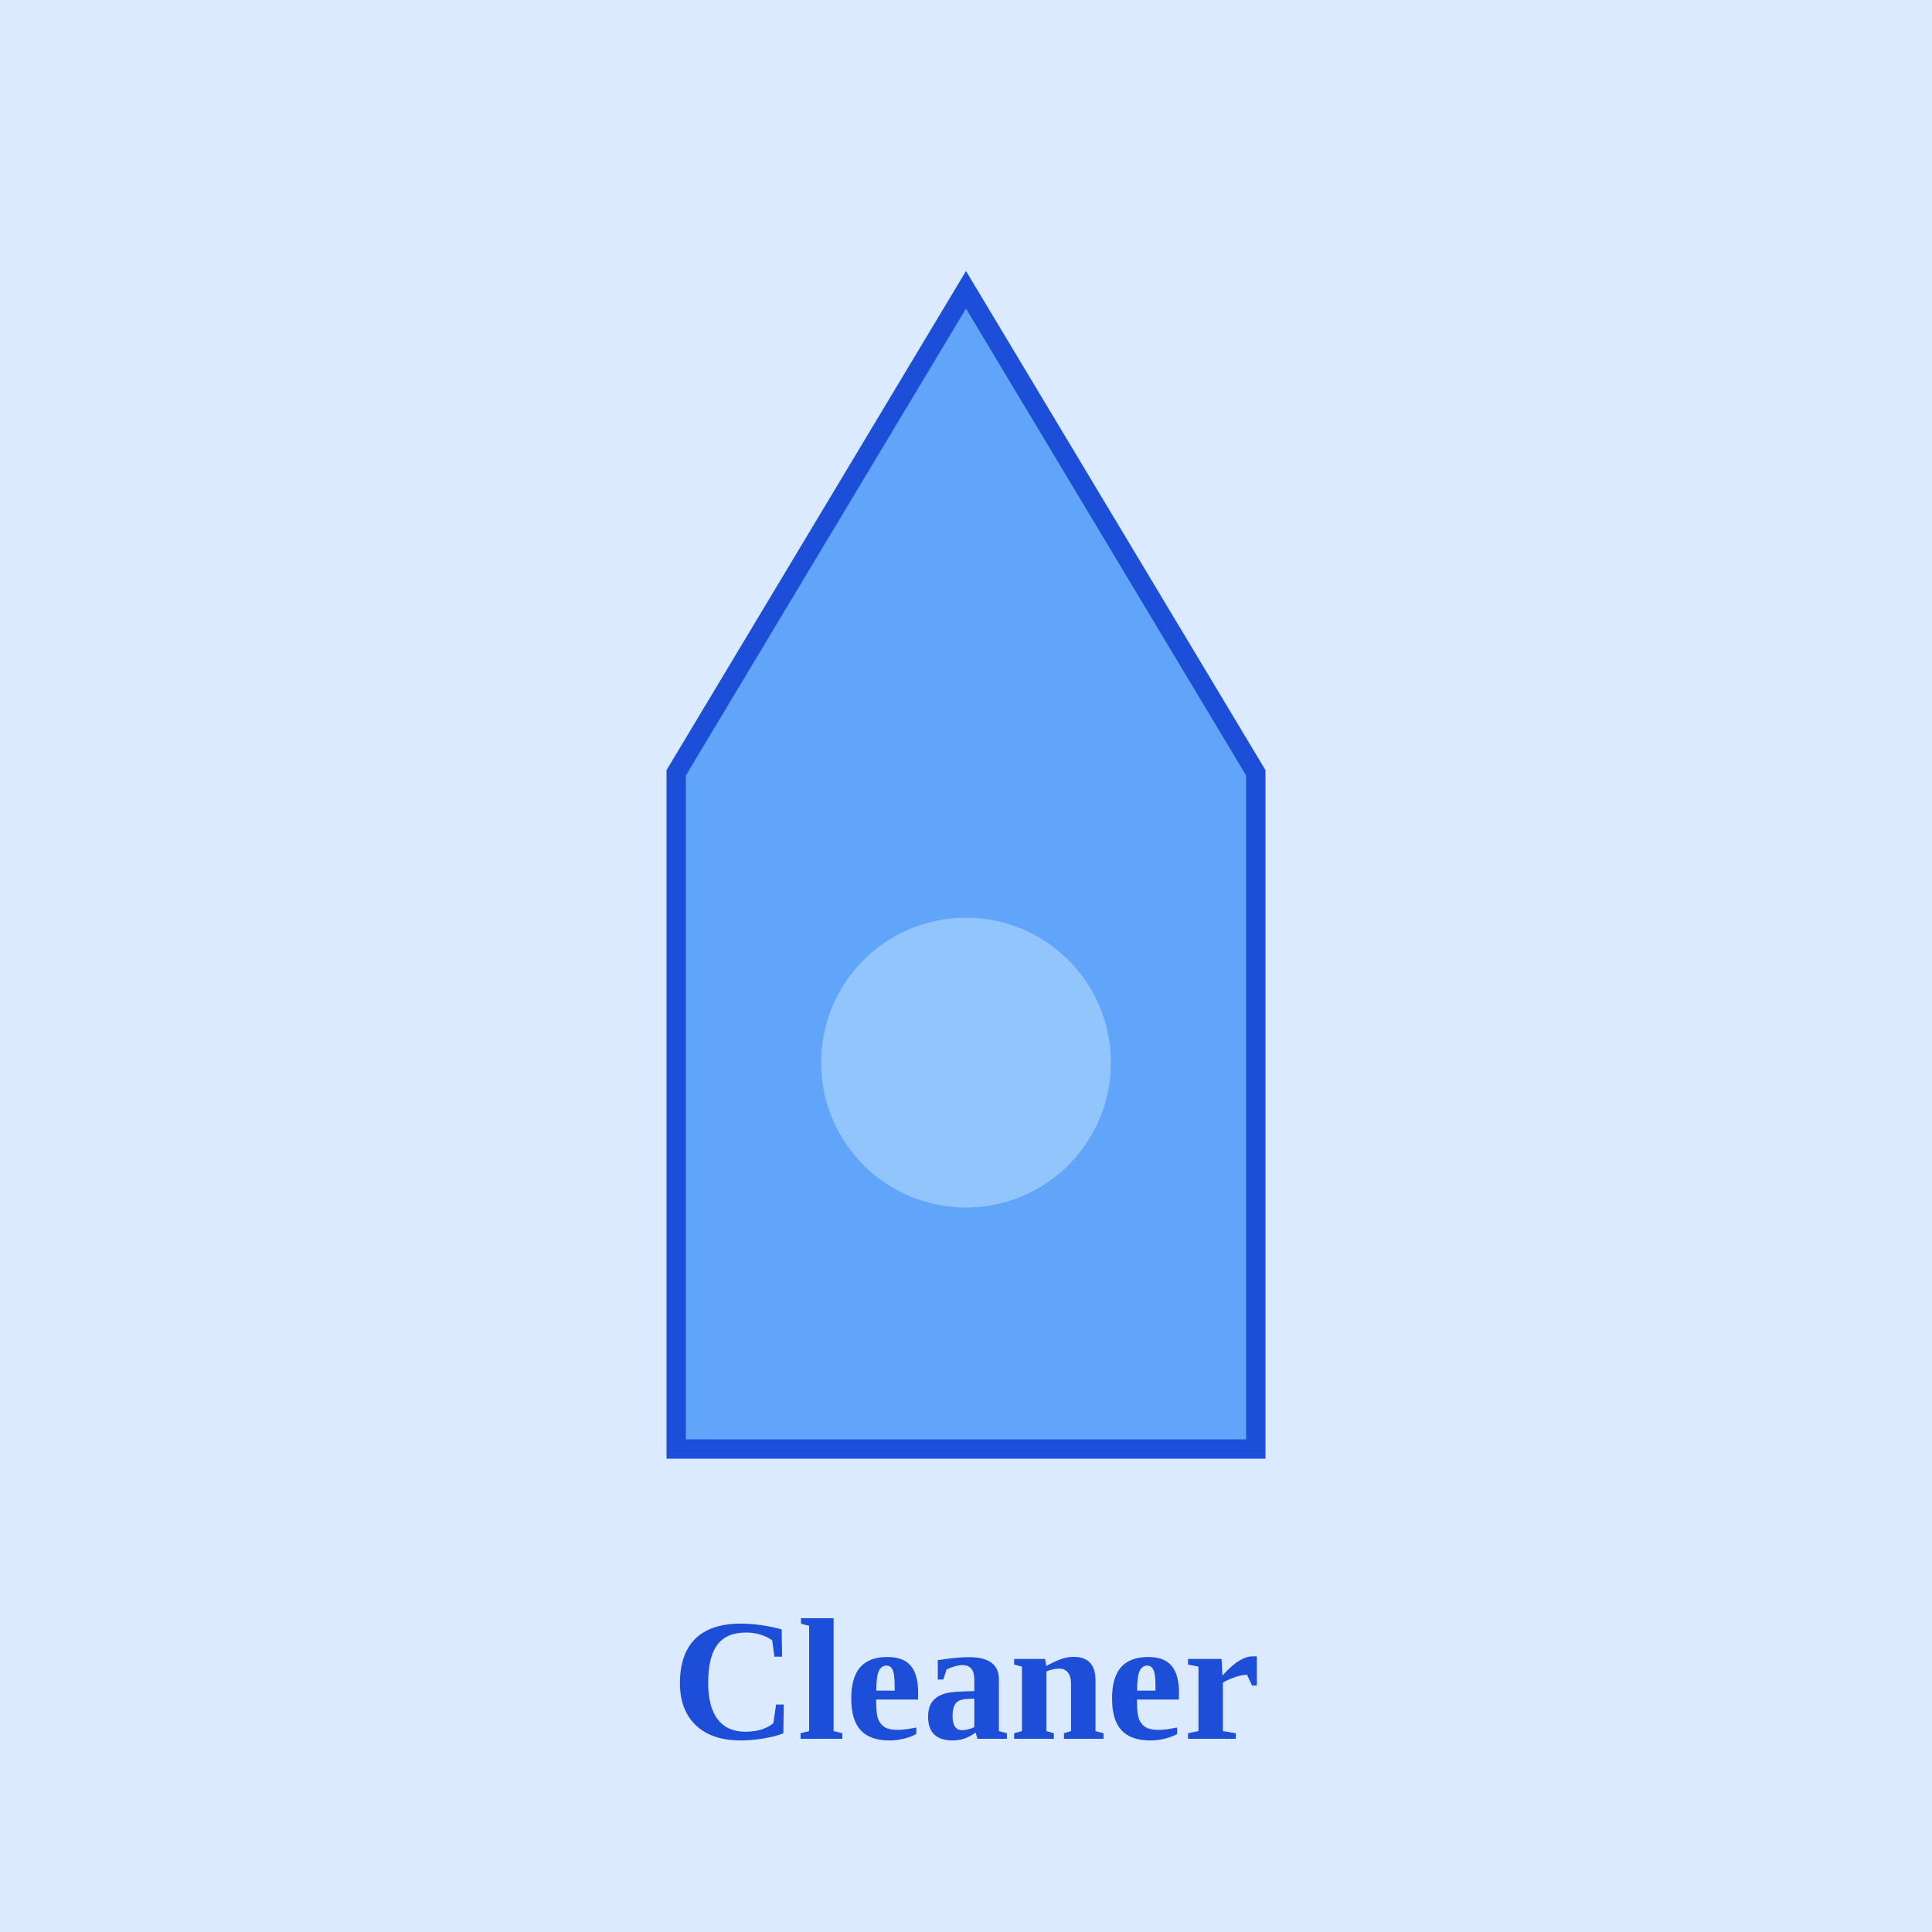
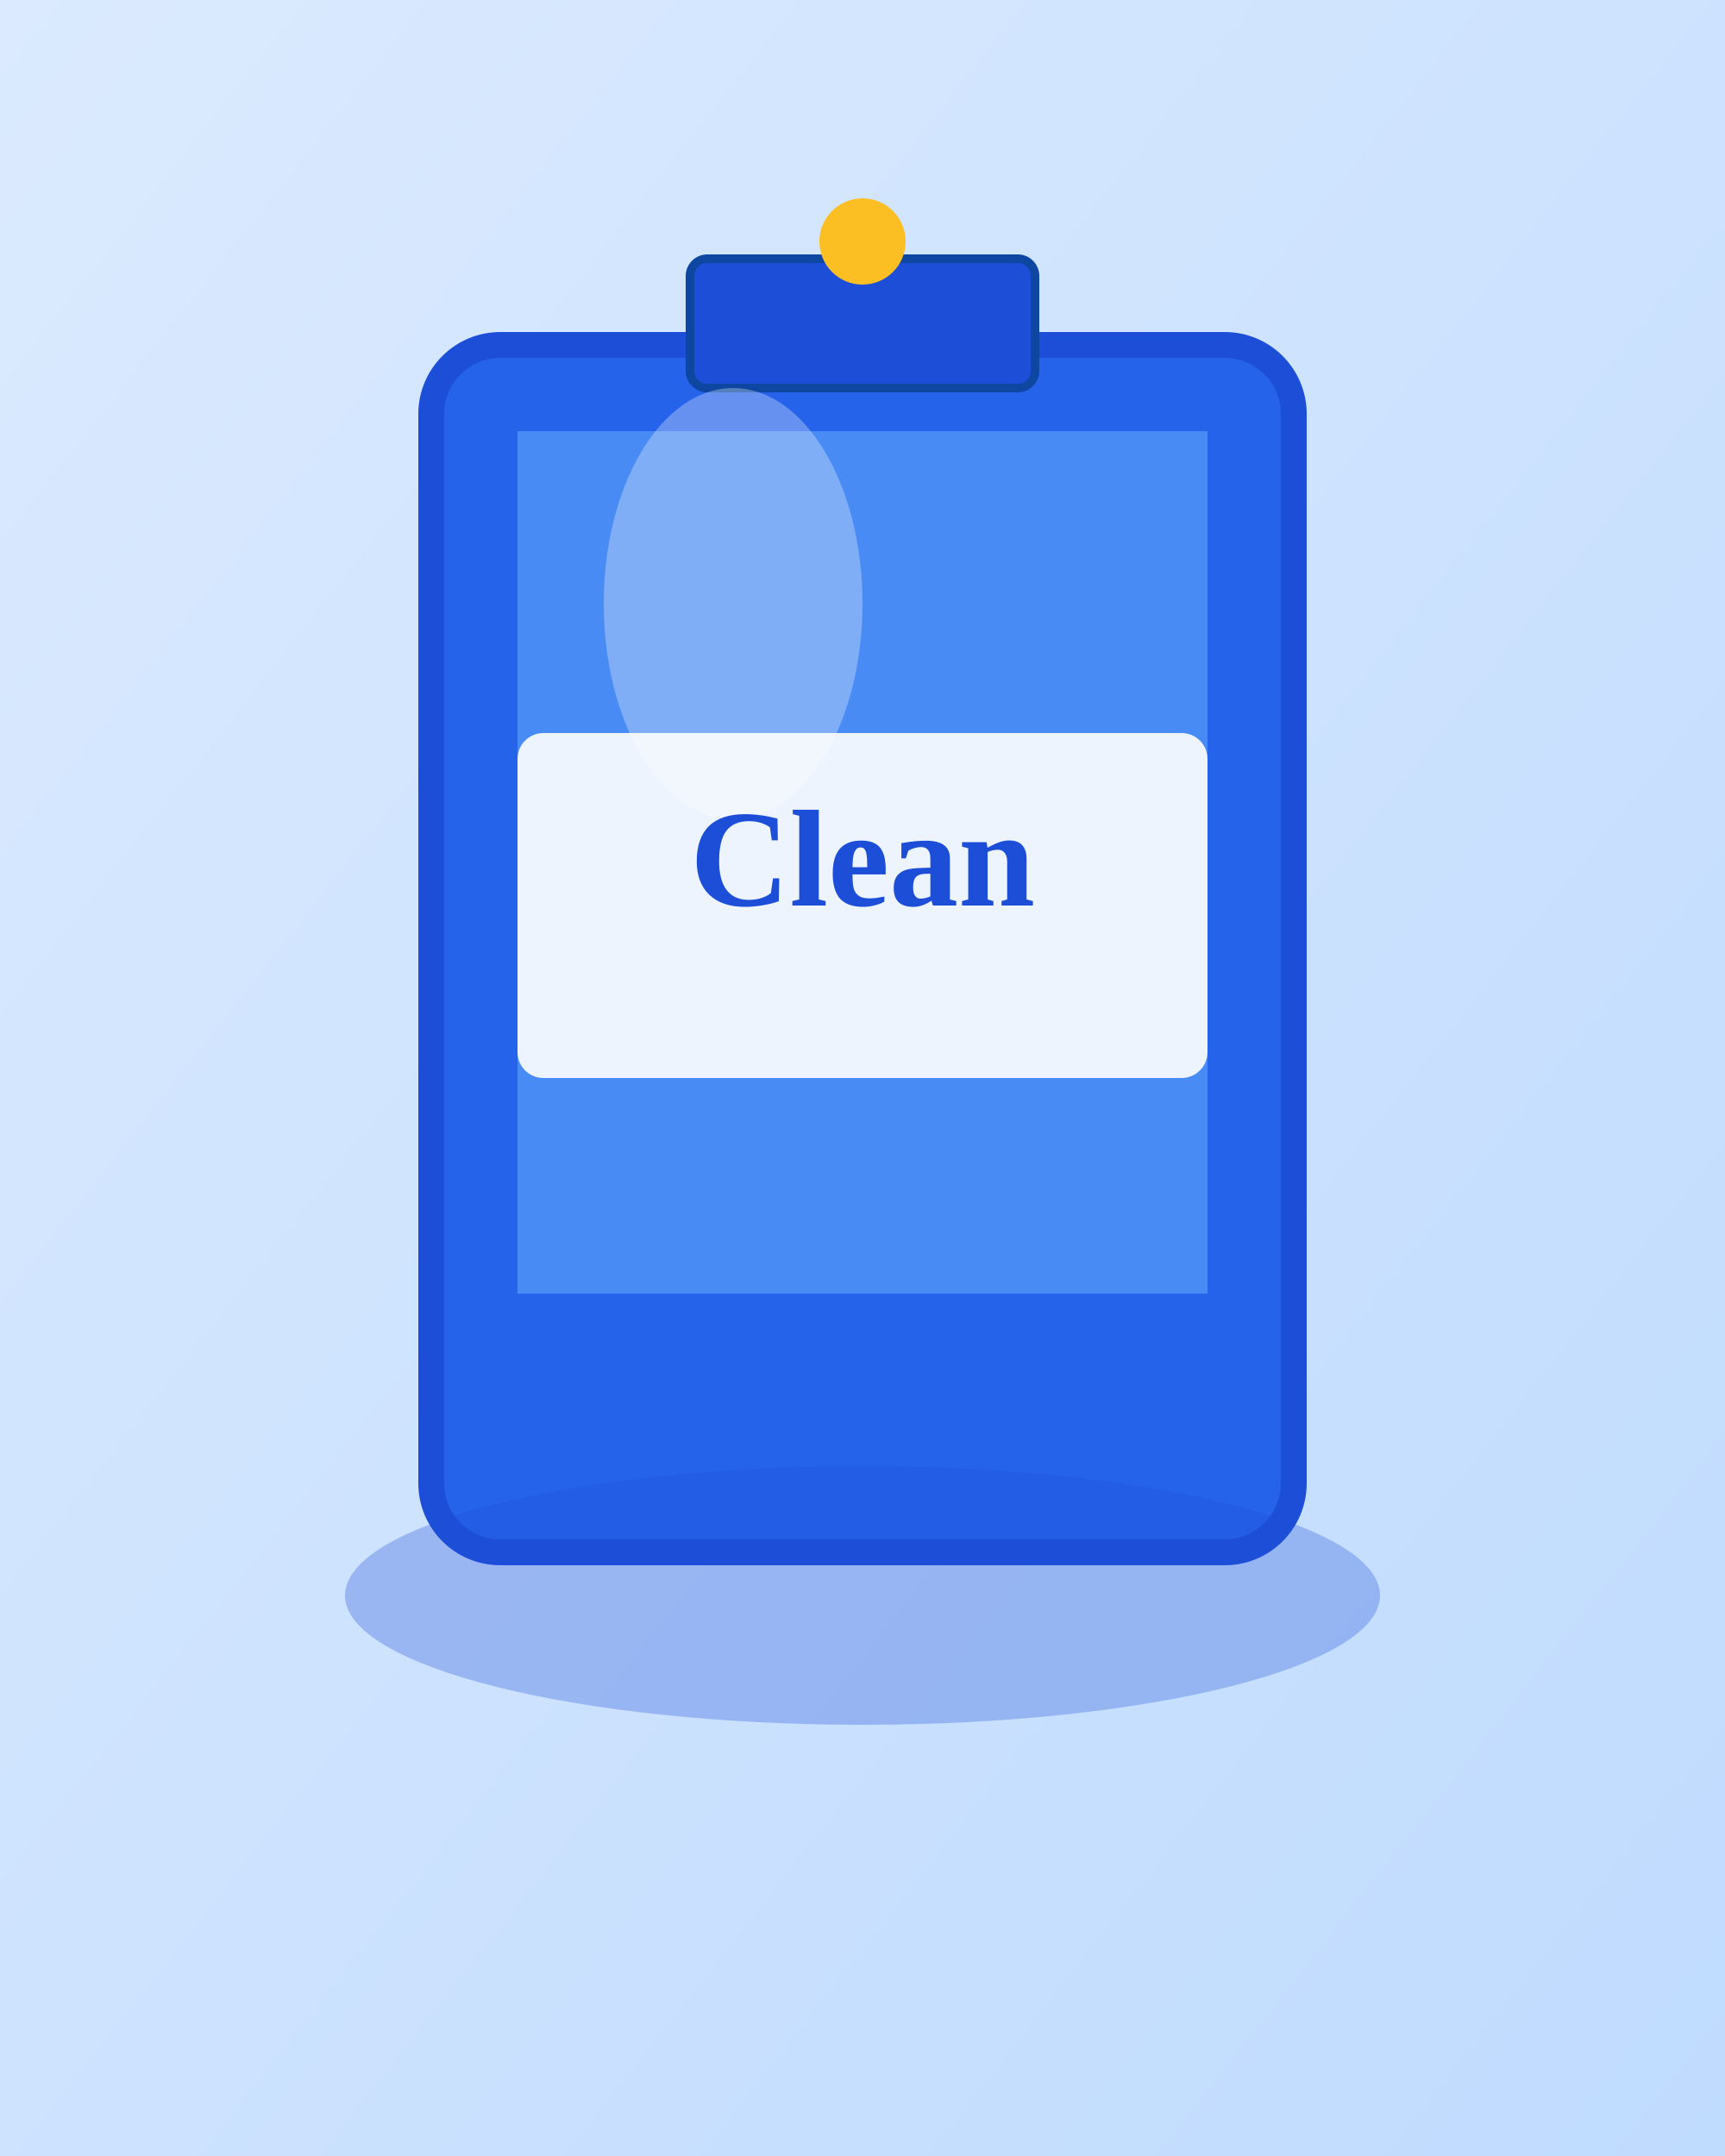
- <svg xmlns="http://www.w3.org/2000/svg" viewBox="0 0 200 200">
-   <rect width="200" height="200" fill="#dbeafe" />
-   <path d="M 100 30 L 130 80 L 130 150 L 70 150 L 70 80 Z" fill="#60a5fa" stroke="#1d4ed8" stroke-width="2" />
-   <circle cx="100" cy="110" r="15" fill="#93c5fd" />
-   <text x="100" y="180" font-size="18" font-weight="bold" text-anchor="middle" fill="#1d4ed8">Cleaner</text>
+ <svg xmlns="http://www.w3.org/2000/svg" viewBox="0 0 200 250">
+   <defs>
+     <linearGradient id="grad" x1="0%" y1="0%" x2="100%" y2="100%">
+       <stop offset="0%" style="stop-color:#dbeafe;stop-opacity:1" />
+       <stop offset="100%" style="stop-color:#bfdbfe;stop-opacity:1" />
+     </linearGradient>
+   </defs>
+   <rect width="200" height="250" fill="url(#grad)" />
+   <rect x="50" y="40" width="100" height="140" fill="#2563eb" stroke="#1d4ed8" stroke-width="3" rx="8" />
+   <rect x="60" y="50" width="80" height="100" fill="#60a5fa" opacity="0.6" />
+   <rect x="80" y="30" width="40" height="15" fill="#1d4ed8" stroke="#0d47a1" stroke-width="1" rx="2" />
+   <circle cx="100" cy="28" r="5" fill="#fbbf24" />
+   <ellipse cx="85" cy="70" rx="15" ry="25" fill="white" opacity="0.3" />
+   <rect x="60" y="85" width="80" height="40" fill="white" opacity="0.9" rx="3" />
+   <text x="100" y="105" text-anchor="middle" font-size="16" font-weight="bold" fill="#1d4ed8">Clean</text>
+   <ellipse cx="100" cy="185" rx="60" ry="15" fill="#1d4ed8" opacity="0.3" />
</svg>
